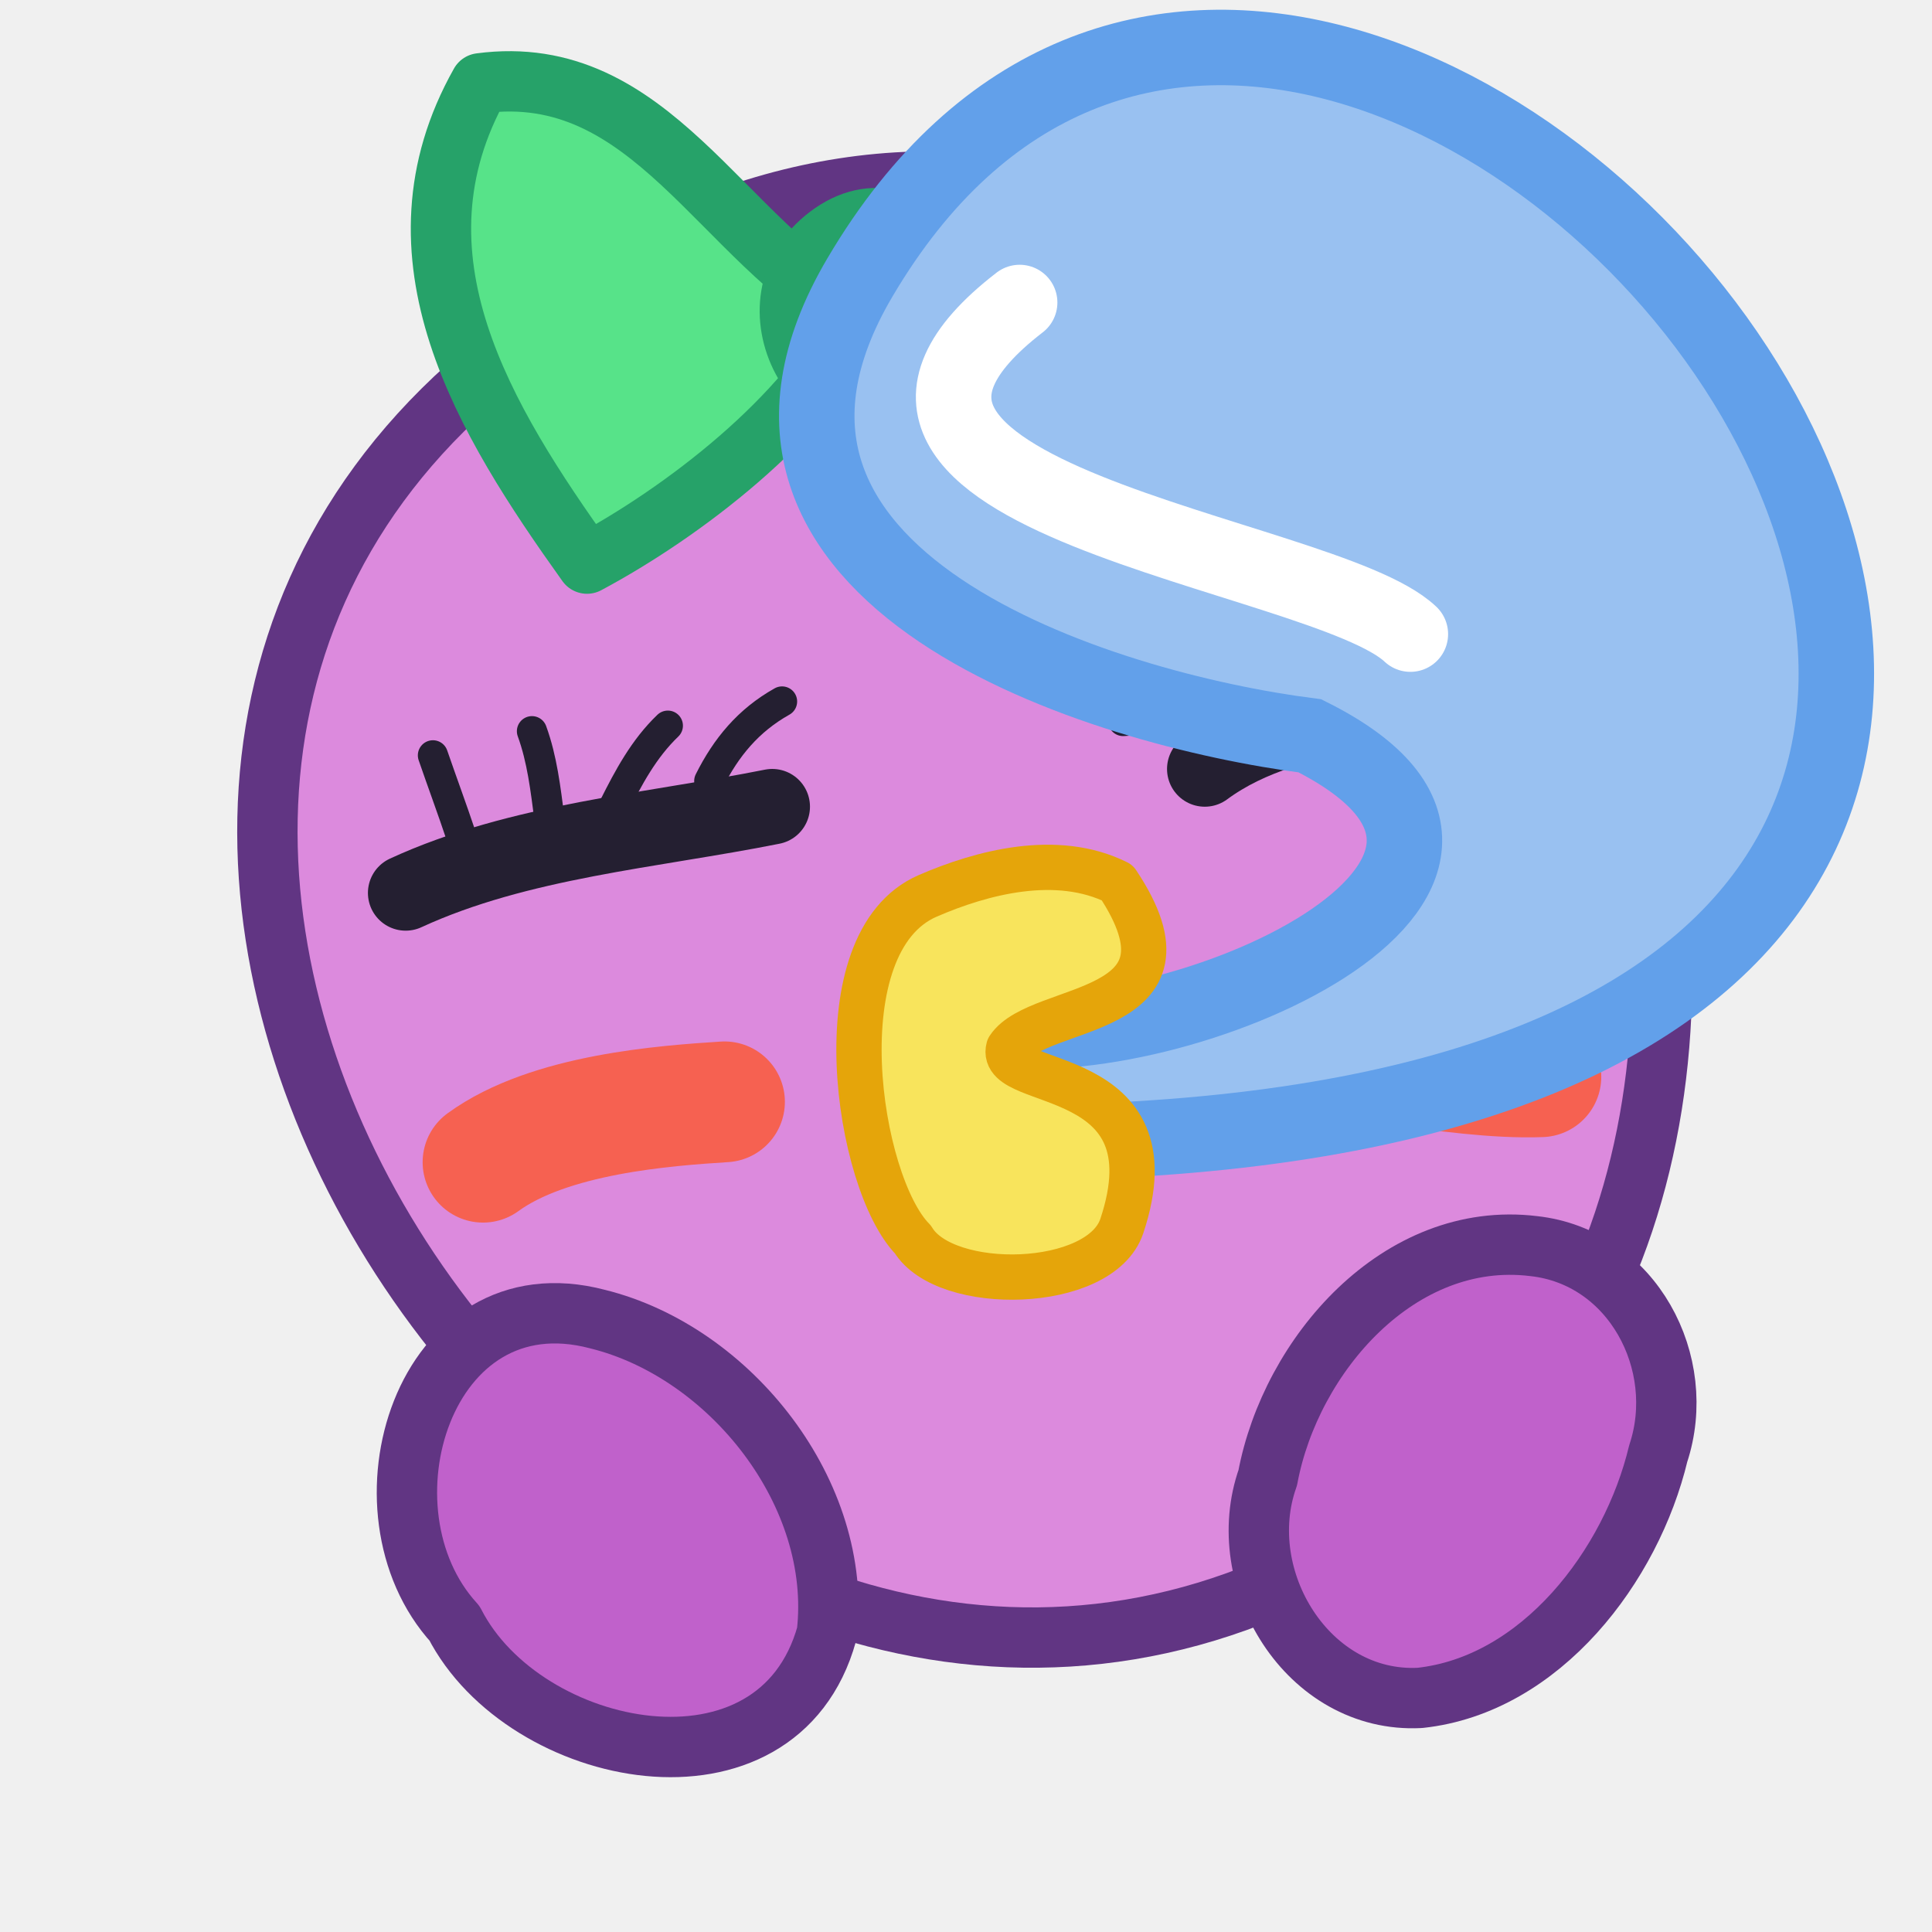
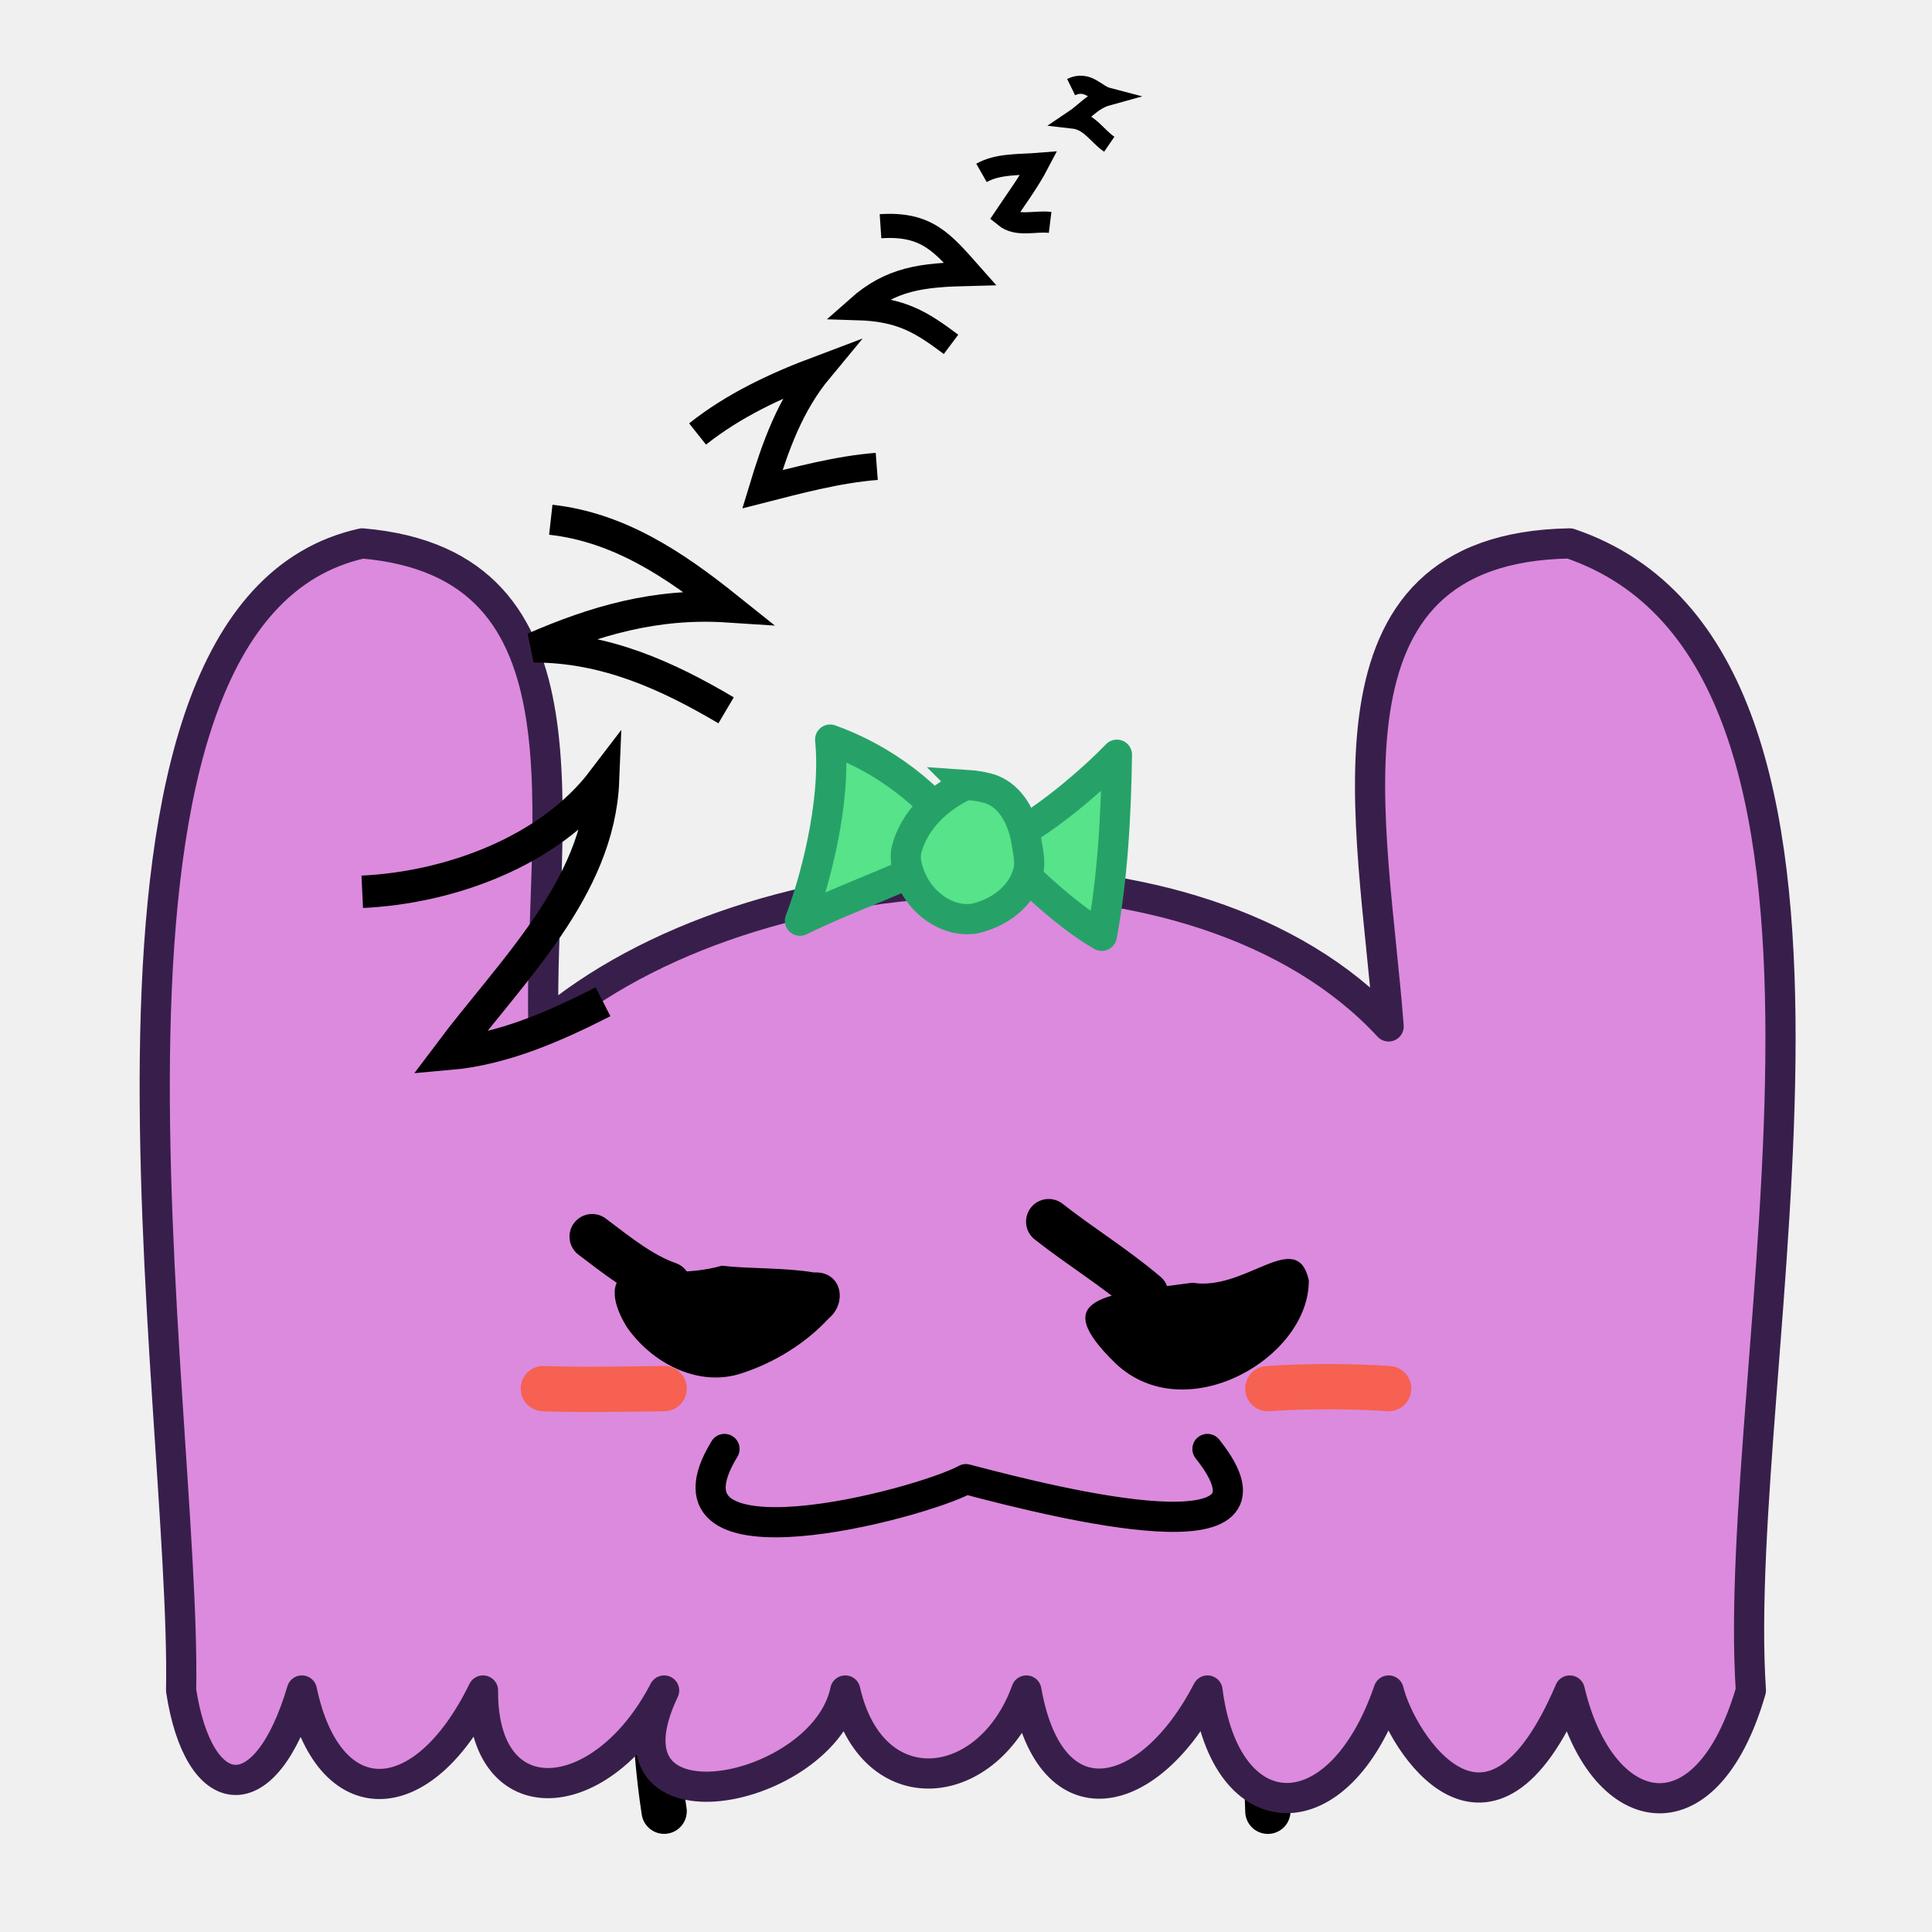
<svg xmlns="http://www.w3.org/2000/svg" width="128" height="128" viewBox="0 0 33.867 33.867" version="1.1" id="svg8">
  <defs id="defs2" />
  <g id="layer1" transform="translate(0,-263.1333)">
-     <path style="opacity:1;fill:#dc8add;fill-opacity:1;fill-rule:nonzero;stroke:#613583;stroke-width:1.058;stroke-linecap:round;stroke-linejoin:round;stroke-miterlimit:4;stroke-dasharray:none;stroke-opacity:1;paint-order:normal" d="M 17.302,266.366 C 29.703,266.148 34.089,287.094 21.954,291.105 10.473,295.578 -1.385,278.5 8.197,269.91 c 2.336,-2.401 5.725,-3.896 9.105,-3.544 z" id="rect836" />
-     <path style="fill:#c061cb;fill-opacity:1;stroke:#613583;stroke-width:1.058;stroke-linecap:round;stroke-linejoin:round;stroke-miterlimit:4;stroke-dasharray:none;stroke-opacity:1" d="m 24.887,292.897 c -1.96,0.1 -3.291,-2.091 -2.664,-3.859 0.403,-2.152 2.306,-4.349 4.662,-4.061 1.732,0.19 2.709,2.05 2.183,3.636 -0.471,1.965 -2.052,4.055 -4.18,4.284 z" id="path1005" />
-     <path style="fill:#c061cb;fill-opacity:1;stroke:#613583;stroke-width:1.058;stroke-linecap:round;stroke-linejoin:round;stroke-miterlimit:4;stroke-dasharray:none;stroke-opacity:1" d="m 14.494,291.767 c -0.861,3.106 -5.306,2.21 -6.527,-0.178 -1.806,-1.975 -0.546,-6.14 2.51,-5.332 2.333,0.578 4.299,3.07 4.017,5.511 z" id="path1005-9" />
-     <path style="fill:none;stroke:#f66151;stroke-width:2.117;stroke-linecap:round;stroke-linejoin:round;stroke-opacity:1;stroke-miterlimit:4;stroke-dasharray:none" d="M 8.467,283.506 C 9.632,282.656 11.676,282.514 12.7,282.448" id="path1037" />
-     <path style="fill:none;stroke:#f66151;stroke-width:2.117;stroke-linecap:round;stroke-linejoin:round;stroke-miterlimit:4;stroke-dasharray:none;stroke-opacity:1" d="m 21.696,281.654 c 1.72,-0.173 3.726,0.412 5.315,0.354" id="path1041" />
-     <path style="fill:none;stroke:#241f31;stroke-width:0.529;stroke-linecap:round;stroke-linejoin:round;stroke-miterlimit:4;stroke-dasharray:none;stroke-opacity:1" d="m 7.589,276.374 c 0.157,0.456 0.342,0.955 0.496,1.417" id="path1160" />
-     <path style="fill:none;stroke:#241f31;stroke-width:0.529;stroke-linecap:round;stroke-linejoin:round;stroke-miterlimit:4;stroke-dasharray:none;stroke-opacity:1" d="m 11.707,275.854 c -0.422,0.404 -0.692,0.913 -0.945,1.417" id="path1162" />
-     <path style="fill:none;stroke:#241f31;stroke-width:0.529;stroke-linecap:round;stroke-linejoin:round;stroke-miterlimit:4;stroke-dasharray:none;stroke-opacity:1" d="m 13.709,275.43 c -0.592,0.332 -0.981,0.804 -1.276,1.394" id="path1164" />
-     <path style="fill:none;stroke:#241f31;stroke-width:0.529;stroke-linecap:round;stroke-linejoin:round;stroke-miterlimit:4;stroke-dasharray:none;stroke-opacity:1" d="m 9.325,275.951 c 0.18,0.494 0.237,1.008 0.307,1.536" id="path1166" />
-     <path style="fill:none;stroke:#241f31;stroke-width:0.529;stroke-linecap:round;stroke-linejoin:round;stroke-miterlimit:4;stroke-dasharray:none;stroke-opacity:1" d="m 19.688,275.772 c 0.561,-0.041 1.095,0.039 1.63,0.071" id="path1168" />
-     <path style="fill:none;stroke:#241f31;stroke-width:0.529;stroke-linecap:round;stroke-linejoin:round;stroke-miterlimit:4;stroke-dasharray:none;stroke-opacity:1" d="m 21.8,274.428 c 0.453,0.105 0.779,0.55 1.181,0.78" id="path1170" />
-     <path style="fill:none;stroke:#241f31;stroke-width:0.529;stroke-linecap:round;stroke-linejoin:round;stroke-miterlimit:4;stroke-dasharray:none;stroke-opacity:1" d="m 23.947,273.232 c 0.102,0.534 0.165,1.072 0.236,1.606" id="path1172" />
-     <path style="fill:none;stroke:#241f31;stroke-width:0.529;stroke-linecap:round;stroke-linejoin:round;stroke-miterlimit:4;stroke-dasharray:none;stroke-opacity:1" d="m 25.878,273.576 c 0.019,0.495 -0.115,1.008 -0.26,1.441" id="path1174" />
-     <path style="fill:#57e389;fill-opacity:1;stroke:#26a269;stroke-width:1.058;stroke-linecap:round;stroke-linejoin:round;stroke-miterlimit:4;stroke-dasharray:none;stroke-opacity:1" d="m 8.419,264.594 c -1.705,3.026 0.073,5.902 1.871,8.419 1.675,-0.895 3.845,-2.546 4.744,-4.343 -2.407,-1.315 -3.613,-4.476 -6.615,-4.076 z" id="path1186" />
-     <path style="fill:#57e389;fill-opacity:1;stroke:#26a269;stroke-width:1.058;stroke-linecap:round;stroke-linejoin:round;stroke-miterlimit:4;stroke-dasharray:none;stroke-opacity:1" d="m 16.32,268.562 c 0.238,-2.106 2.535,-3.583 4.252,-4.441 0.291,2.471 1.553,5.345 0.472,7.867 -2.499,0.232 -3.955,-1.501 -4.725,-3.425 z" id="path1190" />
-     <path style="fill:#57e389;fill-opacity:1;stroke:#26a269;stroke-width:1.058;stroke-linecap:round;stroke-linejoin:round;stroke-miterlimit:4;stroke-dasharray:none;stroke-opacity:1" d="m 15.729,267.003 c -0.448,-0.115 -0.838,-0.015 -1.205,0.26 -1.537,1.153 -0.237,3.654 1.654,3.024 1.915,-0.638 1.038,-3.005 -0.449,-3.284 z" id="path1188" />
-     <path style="fill:none;stroke:#241f31;stroke-width:1.323;stroke-linecap:round;stroke-linejoin:round;stroke-opacity:1;stroke-miterlimit:4;stroke-dasharray:none;fill-opacity:1" d="m 7.111,278.786 c 1.991,-0.917 4.31,-1.089 6.426,-1.512" id="path835" />
-     <path style="fill:none;stroke:#241f31;stroke-width:1.323;stroke-linecap:round;stroke-linejoin:round;stroke-opacity:1;stroke-miterlimit:4;stroke-dasharray:none;fill-opacity:1" d="m 21.119,276.613 c 1.561,-1.152 4.078,-1.11 6.071,-1.11" id="path837" />
-     <path style="fill:#99c1f1;stroke:#62a0ea;stroke-width:1.323;stroke-linecap:butt;stroke-linejoin:miter;stroke-miterlimit:4;stroke-dasharray:none;stroke-opacity:1;fill-opacity:1" d="m 17.315,281.151 c 3.286,0.537 10.565,-2.66 5.647,-5.119 -3.622,-0.462 -11.022,-2.716 -7.89,-8.032 8.608,-14.612 32.369,15.166 2.504,15.166" id="path834" />
-     <path style="fill:#f8e45c;fill-opacity:1;stroke:#e5a50a;stroke-width:0.794;stroke-linecap:round;stroke-linejoin:round;stroke-miterlimit:4;stroke-dasharray:none;stroke-opacity:1" d="m 19.584,278.605 c -1.058,-0.529 -2.375,-0.178 -3.321,0.232 -1.88,0.813 -1.235,5.036 -0.26,6.024 0.563,0.939 3.287,0.887 3.662,-0.236 0.949,-2.847 -2.184,-2.385 -1.984,-3.118 0.535,-0.803 3.492,-0.52 1.904,-2.901 z" id="path1003" />
-     <path style="fill:none;stroke:#ffffff;stroke-width:1.323;stroke-linecap:round;stroke-linejoin:round;stroke-opacity:1;stroke-miterlimit:4;stroke-dasharray:none" d="m 17.874,268.436 c -4.466,3.444 5.321,4.365 6.849,5.813" id="path844" />
+     <path style="opacity:1;fill:#dc8add;fill-opacity:1;fill-rule:nonzero;stroke:#613583;stroke-width:1.058;stroke-linecap:round;stroke-linejoin:round;stroke-miterlimit:4;stroke-dasharray:none;stroke-opacity:1;paint-order:normal" d="m -18.512,267.034 c 12.401,-0.219 16.788,20.728 4.652,24.738 -11.481,4.473 -23.339,-12.605 -13.757,-21.194 2.336,-2.401 5.725,-3.896 9.105,-3.544 z" id="rect836" />
+     <path style="fill:#241f31;fill-opacity:1;stroke:none;stroke-width:1.058;stroke-linecap:round;stroke-linejoin:round;stroke-miterlimit:4;stroke-dasharray:none;stroke-opacity:1" d="m -27.007,274.919 c -1.996,1.004 -2.56,4.097 -0.886,5.642 1.02,0.891 2.517,0.963 3.776,0.648 0.645,-0.242 1.076,-0.832 1.48,-1.361 0.62,-0.857 0.731,-2.074 0.115,-2.966 -0.816,-1.26 -2.316,-2.05 -3.809,-2.083 -0.23,0.005 -0.46,0.041 -0.677,0.12 z" id="path970" />
+     <path style="fill:#241f31;fill-opacity:1;stroke:none;stroke-width:1.058;stroke-linecap:round;stroke-linejoin:round;stroke-miterlimit:4;stroke-dasharray:none;stroke-opacity:1" d="m -14.042,273.331 c -1.996,1.004 -2.56,4.097 -0.886,5.642 1.02,0.891 2.517,0.963 3.776,0.648 0.645,-0.242 1.076,-0.832 1.48,-1.361 0.467,-0.708 0.607,-1.783 0.115,-2.966 -0.766,-1.292 -1.847,-2.348 -3.809,-2.083 -0.23,0.005 -0.46,0.041 -0.677,0.12 z" id="path970-2" />
+     <path style="fill:#f8e45c;fill-opacity:1;stroke:#e5a50a;stroke-width:0.794;stroke-linecap:round;stroke-linejoin:round;stroke-miterlimit:4;stroke-dasharray:none;stroke-opacity:1" d="m -16.23,279.273 c -1.058,-0.529 -2.375,-0.178 -3.321,0.232 -1.88,0.813 -1.235,5.036 -0.26,6.024 0.563,0.939 3.287,0.887 3.662,-0.236 0.949,-2.847 -2.184,-2.385 -1.984,-3.118 0.535,-0.803 3.492,-0.52 1.904,-2.901 z" id="path1003" />
+     <path style="fill:#c061cb;fill-opacity:1;stroke:#613583;stroke-width:1.058;stroke-linecap:round;stroke-linejoin:round;stroke-miterlimit:4;stroke-dasharray:none;stroke-opacity:1" d="m -10.927,293.565 c -1.96,0.1 -3.291,-2.091 -2.664,-3.859 0.403,-2.152 2.306,-4.349 4.662,-4.061 1.732,0.19 2.709,2.05 2.183,3.636 -0.471,1.965 -2.052,4.055 -4.18,4.284 z" id="path1005" />
+     <path style="fill:#c061cb;fill-opacity:1;stroke:#613583;stroke-width:1.058;stroke-linecap:round;stroke-linejoin:round;stroke-miterlimit:4;stroke-dasharray:none;stroke-opacity:1" d="m -21.32,292.435 c -0.861,3.106 -5.306,2.21 -6.527,-0.178 -1.806,-1.975 -0.546,-6.14 2.51,-5.332 2.333,0.578 4.299,3.07 4.017,5.511 z" id="path1005-9" />
+     <path style="fill:none;stroke:#f66151;stroke-width:2.117;stroke-linecap:round;stroke-linejoin:round;stroke-miterlimit:4;stroke-dasharray:none;stroke-opacity:1" d="m -27.347,284.174 c 1.165,-0.85 3.209,-0.993 4.233,-1.058" id="path1037" />
+     <path style="fill:none;stroke:#f66151;stroke-width:2.117;stroke-linecap:round;stroke-linejoin:round;stroke-miterlimit:4;stroke-dasharray:none;stroke-opacity:1" d="m -14.118,282.322 c 1.72,-0.173 3.726,0.412 5.315,0.354" id="path1041" />
+     <g id="g1184" transform="translate(-35.81412,0.6681738)">
+       <path id="path1160" d="m 7.489,273.802 c 0.157,0.456 0.342,0.955 0.496,1.417" style="fill:none;stroke:#241f31;stroke-width:0.529;stroke-linecap:round;stroke-linejoin:round;stroke-miterlimit:4;stroke-dasharray:none;stroke-opacity:1" />
+       <path id="path1162" d="m 11.741,273.565 c -0.422,0.404 -0.692,0.913 -0.945,1.417" style="fill:none;stroke:#241f31;stroke-width:0.529;stroke-linecap:round;stroke-linejoin:round;stroke-miterlimit:4;stroke-dasharray:none;stroke-opacity:1" />
+       <path id="path1164" d="m 13.725,274.629 c -0.592,0.332 -0.981,0.804 -1.276,1.394" style="fill:none;stroke:#241f31;stroke-width:0.529;stroke-linecap:round;stroke-linejoin:round;stroke-miterlimit:4;stroke-dasharray:none;stroke-opacity:1" />
+       <path id="path1166" d="m 9.024,273.211 c 0.18,0.494 0.237,1.008 0.307,1.536" style="fill:none;stroke:#241f31;stroke-width:0.529;stroke-linecap:round;stroke-linejoin:round;stroke-miterlimit:4;stroke-dasharray:none;stroke-opacity:1" />
+       <path id="path1168" d="m 18.97,275.337 c 0.561,-0.041 1.095,0.039 1.63,0.071" style="fill:none;stroke:#241f31;stroke-width:0.529;stroke-linecap:round;stroke-linejoin:round;stroke-miterlimit:4;stroke-dasharray:none;stroke-opacity:1" />
+       <path id="path1170" d="m 19.678,273.258 c 0.453,0.105 0.779,0.55 1.181,0.78" style="fill:none;stroke:#241f31;stroke-width:0.529;stroke-linecap:round;stroke-linejoin:round;stroke-miterlimit:4;stroke-dasharray:none;stroke-opacity:1" />
+       <path id="path1172" d="m 22.277,271.628 c 0.102,0.534 0.165,1.072 0.236,1.606" style="fill:none;stroke:#241f31;stroke-width:0.529;stroke-linecap:round;stroke-linejoin:round;stroke-miterlimit:4;stroke-dasharray:none;stroke-opacity:1" />
+       <path id="path1174" d="m 24.876,271.605 c 0.019,0.495 -0.115,1.008 -0.26,1.441" style="fill:none;stroke:#241f31;stroke-width:0.529;stroke-linecap:round;stroke-linejoin:round;stroke-miterlimit:4;stroke-dasharray:none;stroke-opacity:1" />
+     </g>
+     <path style="opacity:1;fill:#ffffff;fill-opacity:1;fill-rule:nonzero;stroke:#ffffff;stroke-width:0.529;stroke-linecap:round;stroke-linejoin:round;stroke-miterlimit:4;stroke-dasharray:none;stroke-opacity:1;paint-order:normal" d="m -24.065,277.204 c -5e-6,0.822 -0.799,1.814 -1.643,1.681 -0.771,-0.122 -1.443,-0.82 -1.488,-1.671 -1e-6,-0.926 0.601,-1.683 1.488,-1.683 0.887,0 1.643,0.747 1.643,1.674 z" id="path1099" />
+     <path style="opacity:1;fill:#ffffff;fill-opacity:1;fill-rule:nonzero;stroke:#ffffff;stroke-width:0.529;stroke-linecap:round;stroke-linejoin:round;stroke-miterlimit:4;stroke-dasharray:none;stroke-opacity:1;paint-order:normal" d="m -11.59,275.41 c -0.002,0.752 -0.712,1.611 -1.598,1.585 -1.009,-0.245 -1.484,-0.797 -1.531,-1.585 -0.061,-0.924 0.636,-1.705 1.523,-1.677 0.802,0.025 1.609,0.807 1.606,1.677 z" id="path1099-9" />
+     <path style="fill:#57e389;fill-opacity:1;stroke:#26a269;stroke-width:1.058;stroke-linecap:round;stroke-linejoin:round;stroke-miterlimit:4;stroke-dasharray:none;stroke-opacity:1" d="m -27.395,265.262 c -1.705,3.026 0.073,5.902 1.871,8.419 1.675,-0.895 3.845,-2.546 4.744,-4.343 -2.407,-1.315 -3.613,-4.476 -6.615,-4.076 z" id="path1186" />
+     <path style="fill:#57e389;fill-opacity:1;stroke:#26a269;stroke-width:1.058;stroke-linecap:round;stroke-linejoin:round;stroke-miterlimit:4;stroke-dasharray:none;stroke-opacity:1" d="m -19.494,269.23 c 0.238,-2.106 2.535,-3.583 4.252,-4.441 0.291,2.471 1.553,5.345 0.472,7.867 -2.499,0.232 -3.955,-1.501 -4.725,-3.425 z" id="path1190" />
+     <path style="fill:#57e389;fill-opacity:1;stroke:#26a269;stroke-width:1.058;stroke-linecap:round;stroke-linejoin:round;stroke-miterlimit:4;stroke-dasharray:none;stroke-opacity:1" d="m -20.085,267.671 c -0.448,-0.115 -0.838,-0.015 -1.205,0.26 -1.537,1.153 -0.237,3.654 1.654,3.024 1.915,-0.638 1.038,-3.005 -0.449,-3.284 z" id="path1188" />
+     <path style="fill:none;stroke:#000000;stroke-width:0.794;stroke-linecap:round;stroke-linejoin:round;stroke-opacity:1;stroke-miterlimit:4;stroke-dasharray:none" d="m 11.642,290.385 c -0.285,1.257 -0.194,3.254 0,4.498" id="path918" />
+     <path style="fill:none;stroke:#000000;stroke-width:0.794;stroke-linecap:round;stroke-linejoin:round;stroke-opacity:1;stroke-miterlimit:4;stroke-dasharray:none" d="m 22.225,289.592 c -0.152,1.503 -0.052,3.652 0,5.292" id="path920" />
+     <path style="fill:#dc8add;fill-opacity:1;stroke:#381f4b;stroke-width:0.529;stroke-linecap:round;stroke-linejoin:round;stroke-miterlimit:4;stroke-dasharray:none;stroke-opacity:1" d="m 3.175,292.767 c 0.093,-5.083 -2.36,-18.883 3.175,-20.108 4.195,0.359 3.094,4.861 3.175,8.467 3.689,-3.167 11.494,-3.593 14.817,0 -0.271,-3.571 -1.418,-8.391 3.175,-8.467 5.993,2.032 2.801,14.444 3.175,20.108 -0.79,2.733 -2.635,2.294 -3.175,0 -1.415,3.325 -2.954,0.906 -3.175,0 -0.874,2.552 -2.863,2.475 -3.175,0 -1.011,1.958 -2.754,2.385 -3.175,0 -0.657,1.822 -2.709,2.054 -3.175,0 -0.374,1.826 -4.432,2.636 -3.175,0 -1.086,2.088 -3.193,2.24 -3.175,0 -1.065,2.181 -2.715,2.188 -3.175,0 -0.643,2.17 -1.809,2.009 -2.117,0 z" id="path835" />
+     <path style="fill:#57e389;fill-opacity:1;stroke:#26a269;stroke-width:0.529;stroke-linecap:round;stroke-linejoin:round;stroke-miterlimit:4;stroke-dasharray:none;stroke-opacity:1" d="m 17.462,277.95 c 0.801,-0.348 1.732,-1.189 2.117,-1.587 -0.014,1.081 -0.079,2.192 -0.265,3.175 -0.688,-0.39 -1.513,-1.215 -1.852,-1.587 z" id="path932" />
+     <path style="fill:#000000;fill-opacity:1;stroke:none;stroke-width:0.265;stroke-linecap:butt;stroke-linejoin:miter;stroke-miterlimit:4;stroke-dasharray:none;stroke-opacity:1" d="m 12.65,285.321 c -0.552,0.161 -1.134,0.087 -1.699,0.142 -0.332,0.211 -0.122,0.681 0.042,0.94 0.435,0.624 1.25,1.057 2.01,0.803 0.574,-0.188 1.114,-0.519 1.525,-0.962 0.336,-0.282 0.221,-0.831 -0.259,-0.805 -0.536,-0.089 -1.081,-0.059 -1.62,-0.118 z" id="path849" />
+     <path style="fill:none;stroke:#000000;stroke-width:0.529;stroke-linecap:round;stroke-linejoin:round;stroke-miterlimit:4;stroke-dasharray:none;stroke-opacity:1" d="m 12.7,288.533 c -1.365,2.23 3.42,0.972 4.233,0.529 1.683,0.445 5.827,1.468 4.233,-0.529" id="path885" />
+     <path style="fill:#000000;fill-opacity:1;stroke:none;stroke-width:0.265;stroke-linecap:butt;stroke-linejoin:miter;stroke-miterlimit:4;stroke-dasharray:none;stroke-opacity:1" d="m 20.906,285.619 c -1.537,0.201 -2.553,0.245 -1.352,1.413 1.222,1.161 3.399,-0.089 3.389,-1.456 -0.209,-0.935 -1.112,0.199 -2.037,0.043 z" id="path849-6" />
+     <path style="fill:none;stroke:#000000;stroke-width:0.794;stroke-linecap:round;stroke-linejoin:round;stroke-miterlimit:4;stroke-dasharray:none;stroke-opacity:1" d="m 11.715,285.65 c -0.485,-0.17 -0.919,-0.527 -1.335,-0.839" id="path914" />
+     <path style="fill:none;stroke:#000000;stroke-width:0.794;stroke-linecap:round;stroke-linejoin:round;stroke-miterlimit:4;stroke-dasharray:none;stroke-opacity:1" d="m 20.087,285.818 c -0.553,-0.47 -1.163,-0.843 -1.704,-1.27" id="path916" />
+     <path style="fill:#57e389;fill-opacity:1;stroke:#26a269;stroke-width:0.529;stroke-linecap:round;stroke-linejoin:round;stroke-miterlimit:4;stroke-dasharray:none;stroke-opacity:1" d="m 16.933,277.95 c -0.581,-0.881 -1.462,-1.524 -2.381,-1.852 0.115,1.131 -0.296,2.574 -0.529,3.175 0.931,-0.457 2.045,-0.815 2.91,-1.323 z" id="path934" />
+     <path style="fill:#57e389;fill-opacity:1;stroke:#26a269;stroke-width:0.529;stroke-linecap:butt;stroke-linejoin:miter;stroke-miterlimit:4;stroke-dasharray:none;stroke-opacity:1" d="m 16.933,276.892 c -0.477,0.214 -0.904,0.613 -1.041,1.13 -0.046,0.206 0.029,0.421 0.121,0.604 0.2,0.382 0.628,0.68 1.072,0.609 0.413,-0.092 0.821,-0.378 0.934,-0.803 0.057,-0.2 -0.008,-0.402 -0.035,-0.601 -0.069,-0.348 -0.249,-0.721 -0.599,-0.858 -0.145,-0.049 -0.3,-0.072 -0.453,-0.082 z" id="path924" />
+     <path style="fill:none;stroke:#f66151;stroke-width:0.794;stroke-linecap:round;stroke-linejoin:bevel;stroke-miterlimit:4;stroke-dasharray:none;stroke-opacity:1" d="m 9.525,287.475 c 0.675,0.025 1.422,0.008 2.117,0" id="path936" />
+     <path style="fill:none;stroke:#f66151;stroke-width:0.794;stroke-linecap:round;stroke-linejoin:round;stroke-miterlimit:4;stroke-dasharray:none;stroke-opacity:1" d="m 22.225,287.475 c 0.676,-0.047 1.508,-0.043 2.117,0" id="path938" />
+     <path style="fill:none;stroke:#000000;stroke-width:0.568;stroke-linecap:butt;stroke-linejoin:miter;stroke-opacity:1;stroke-miterlimit:4;stroke-dasharray:none" d="m 6.35,278.766 c 1.548,-0.073 3.283,-0.715 4.221,-1.948 -0.077,1.892 -1.611,3.338 -2.699,4.789 0.946,-0.083 1.852,-0.482 2.699,-0.913" id="path854" />
+     <path style="fill:none;stroke:#000000;stroke-width:0.529;stroke-linecap:butt;stroke-linejoin:miter;stroke-opacity:1;stroke-miterlimit:4;stroke-dasharray:none" d="m 9.655,272.244 c 1.2,0.134 2.171,0.788 3.107,1.537 -1.266,-0.083 -2.337,0.236 -3.408,0.702 1.259,-0.003 2.347,0.495 3.374,1.102" id="path856" />
+     <path style="fill:none;stroke:#000000;stroke-width:0.476;stroke-linecap:butt;stroke-linejoin:miter;stroke-opacity:1;stroke-miterlimit:4;stroke-dasharray:none" d="m 12.228,270.741 c 0.632,-0.502 1.366,-0.846 2.138,-1.136 -0.518,0.624 -0.774,1.354 -1.002,2.105 0.592,-0.151 1.324,-0.349 2.005,-0.401" id="path858" />
+     <path style="fill:none;stroke:#000000;stroke-width:0.423;stroke-linecap:butt;stroke-linejoin:miter;stroke-opacity:1;stroke-miterlimit:4;stroke-dasharray:none" d="m 15.435,267.099 c 0.813,-0.055 1.09,0.294 1.57,0.835 -0.848,0.02 -1.384,0.08 -1.971,0.601 0.767,0.023 1.119,0.247 1.637,0.635" id="path860" />
+     <path style="fill:none;stroke:#000000;stroke-width:0.37;stroke-linecap:butt;stroke-linejoin:miter;stroke-opacity:1;stroke-miterlimit:4;stroke-dasharray:none" d="m 17.205,266.164 c 0.288,-0.164 0.669,-0.14 1.002,-0.167 -0.169,0.324 -0.408,0.646 -0.601,0.935 0.226,0.185 0.534,0.067 0.802,0.1" id="path862" />
+     <path style="fill:none;stroke:#000000;stroke-width:0.318;stroke-linecap:butt;stroke-linejoin:miter;stroke-opacity:1;stroke-miterlimit:4;stroke-dasharray:none" d="m 18.776,264.66 c 0.288,-0.141 0.451,0.119 0.635,0.167 -0.25,0.069 -0.399,0.266 -0.601,0.401 0.291,0.033 0.417,0.285 0.635,0.434" id="path864" />
  </g>
</svg>
